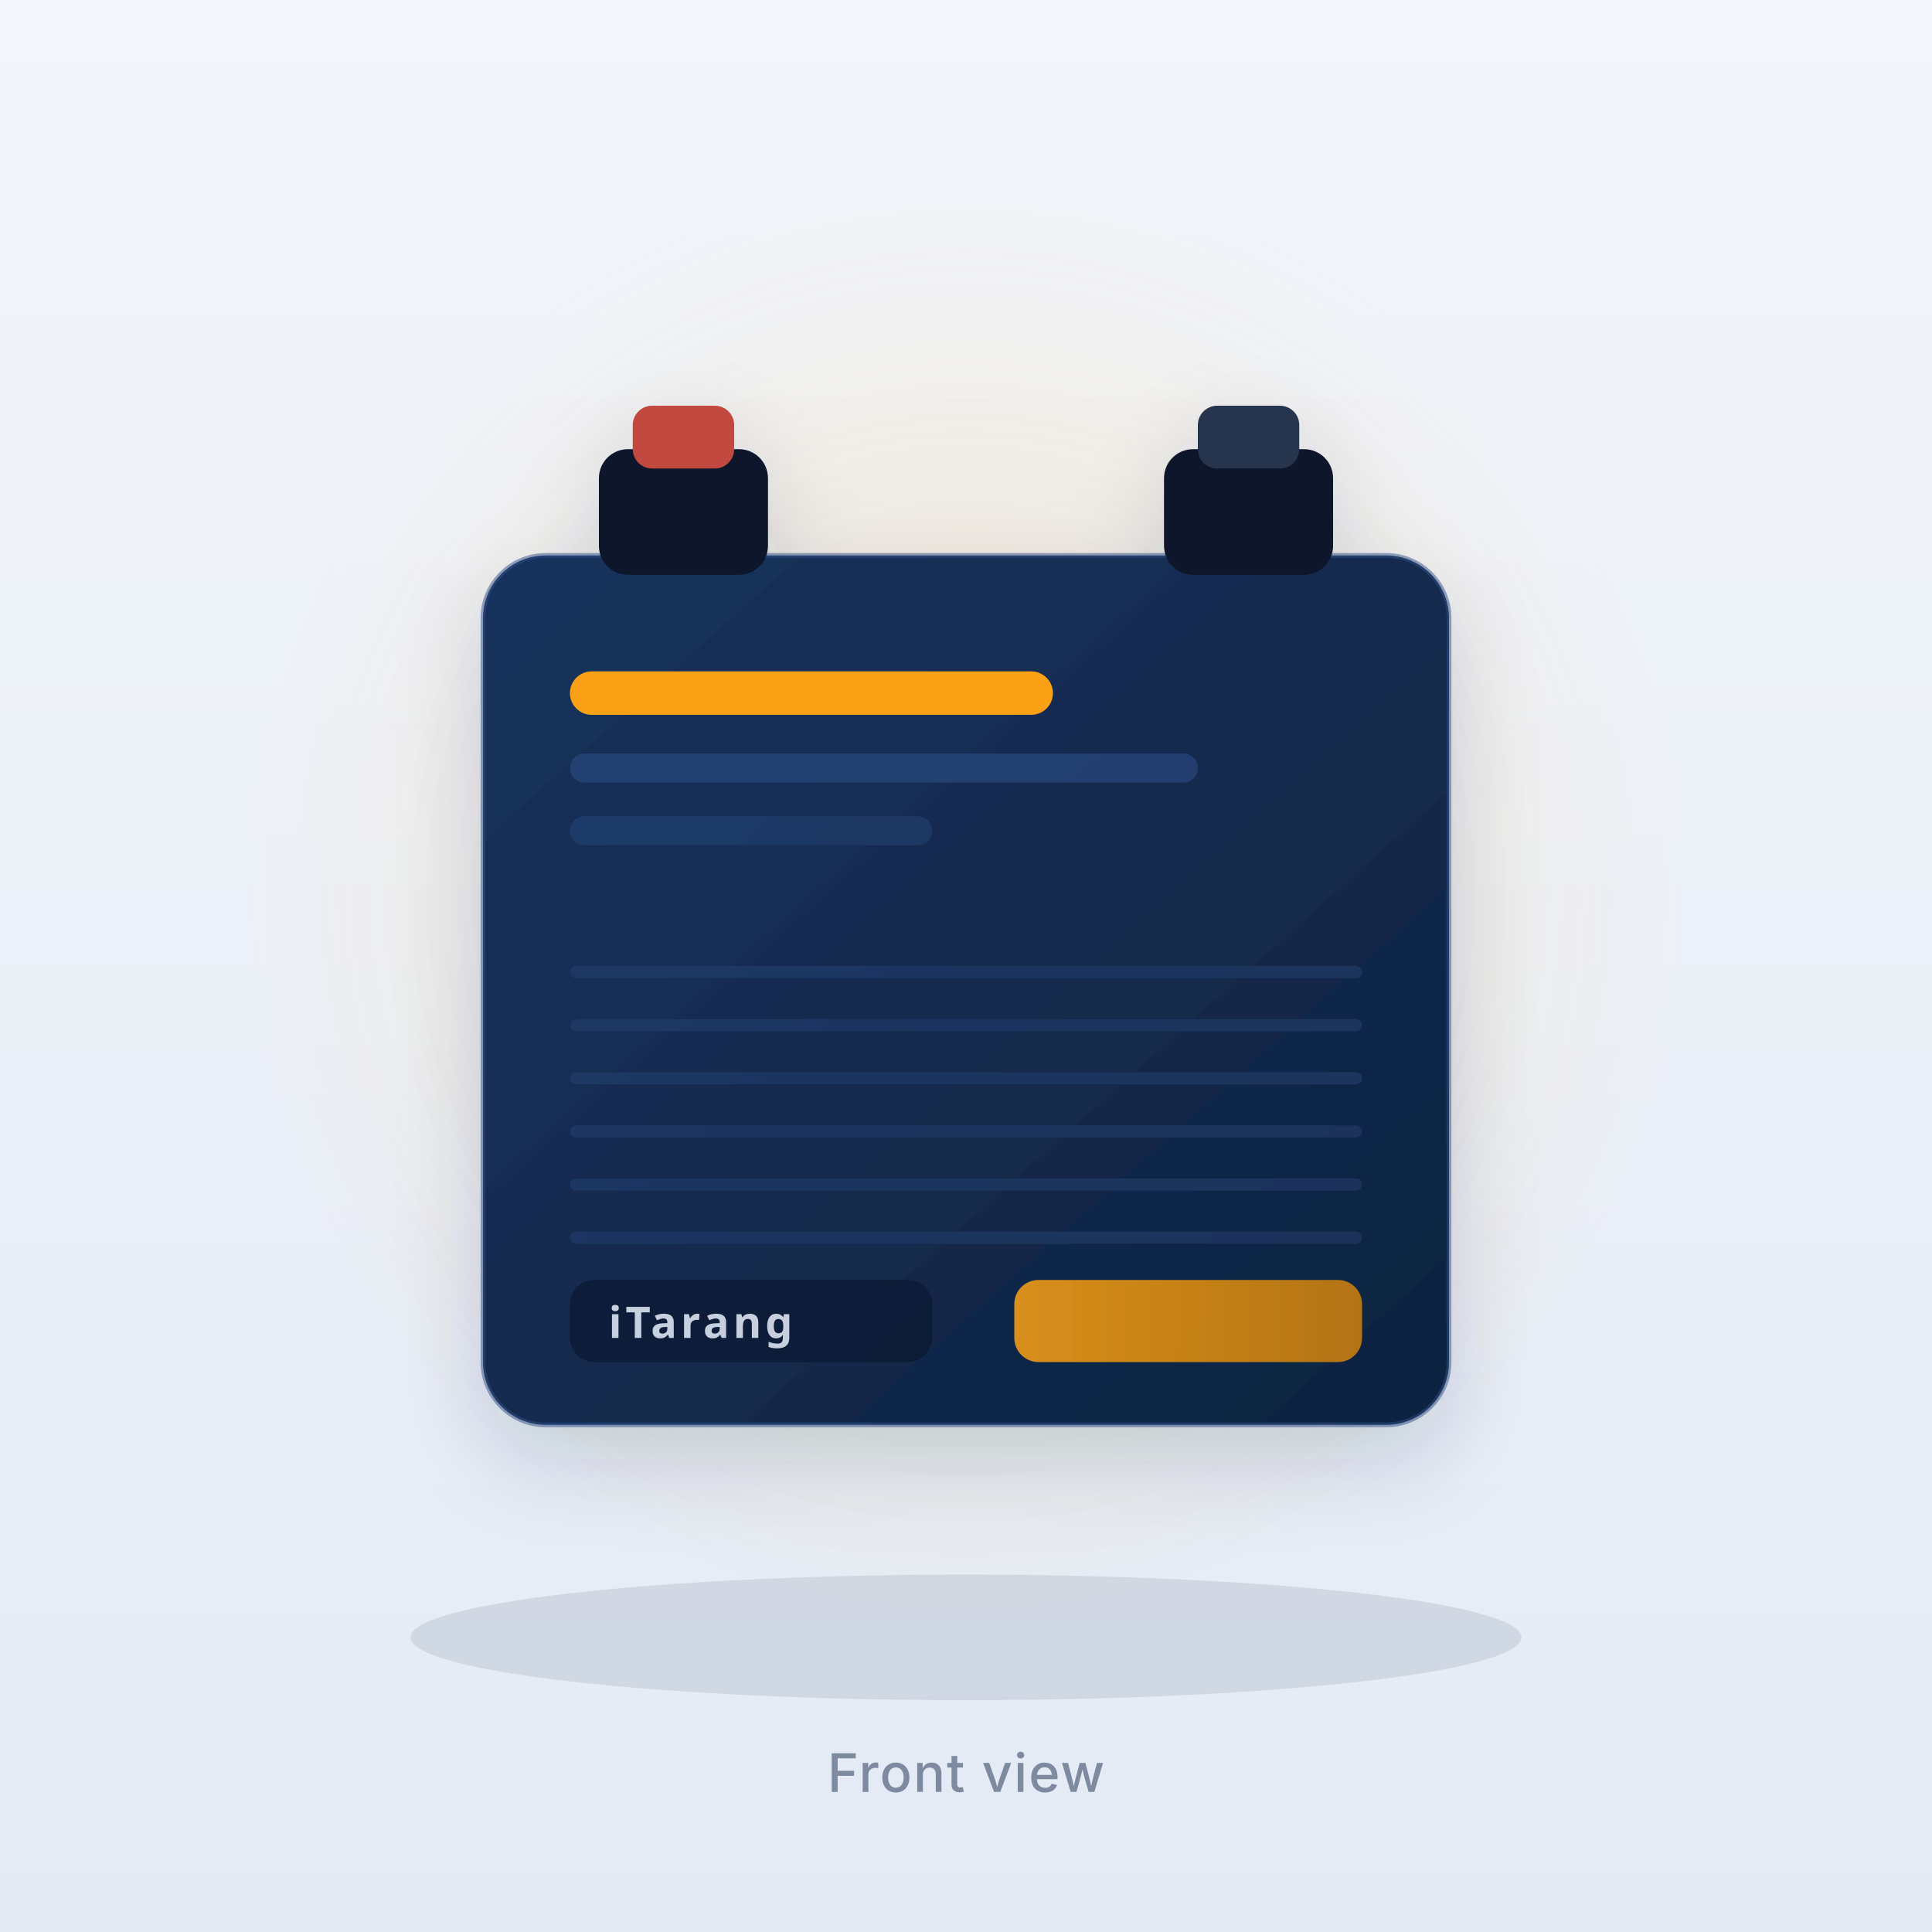
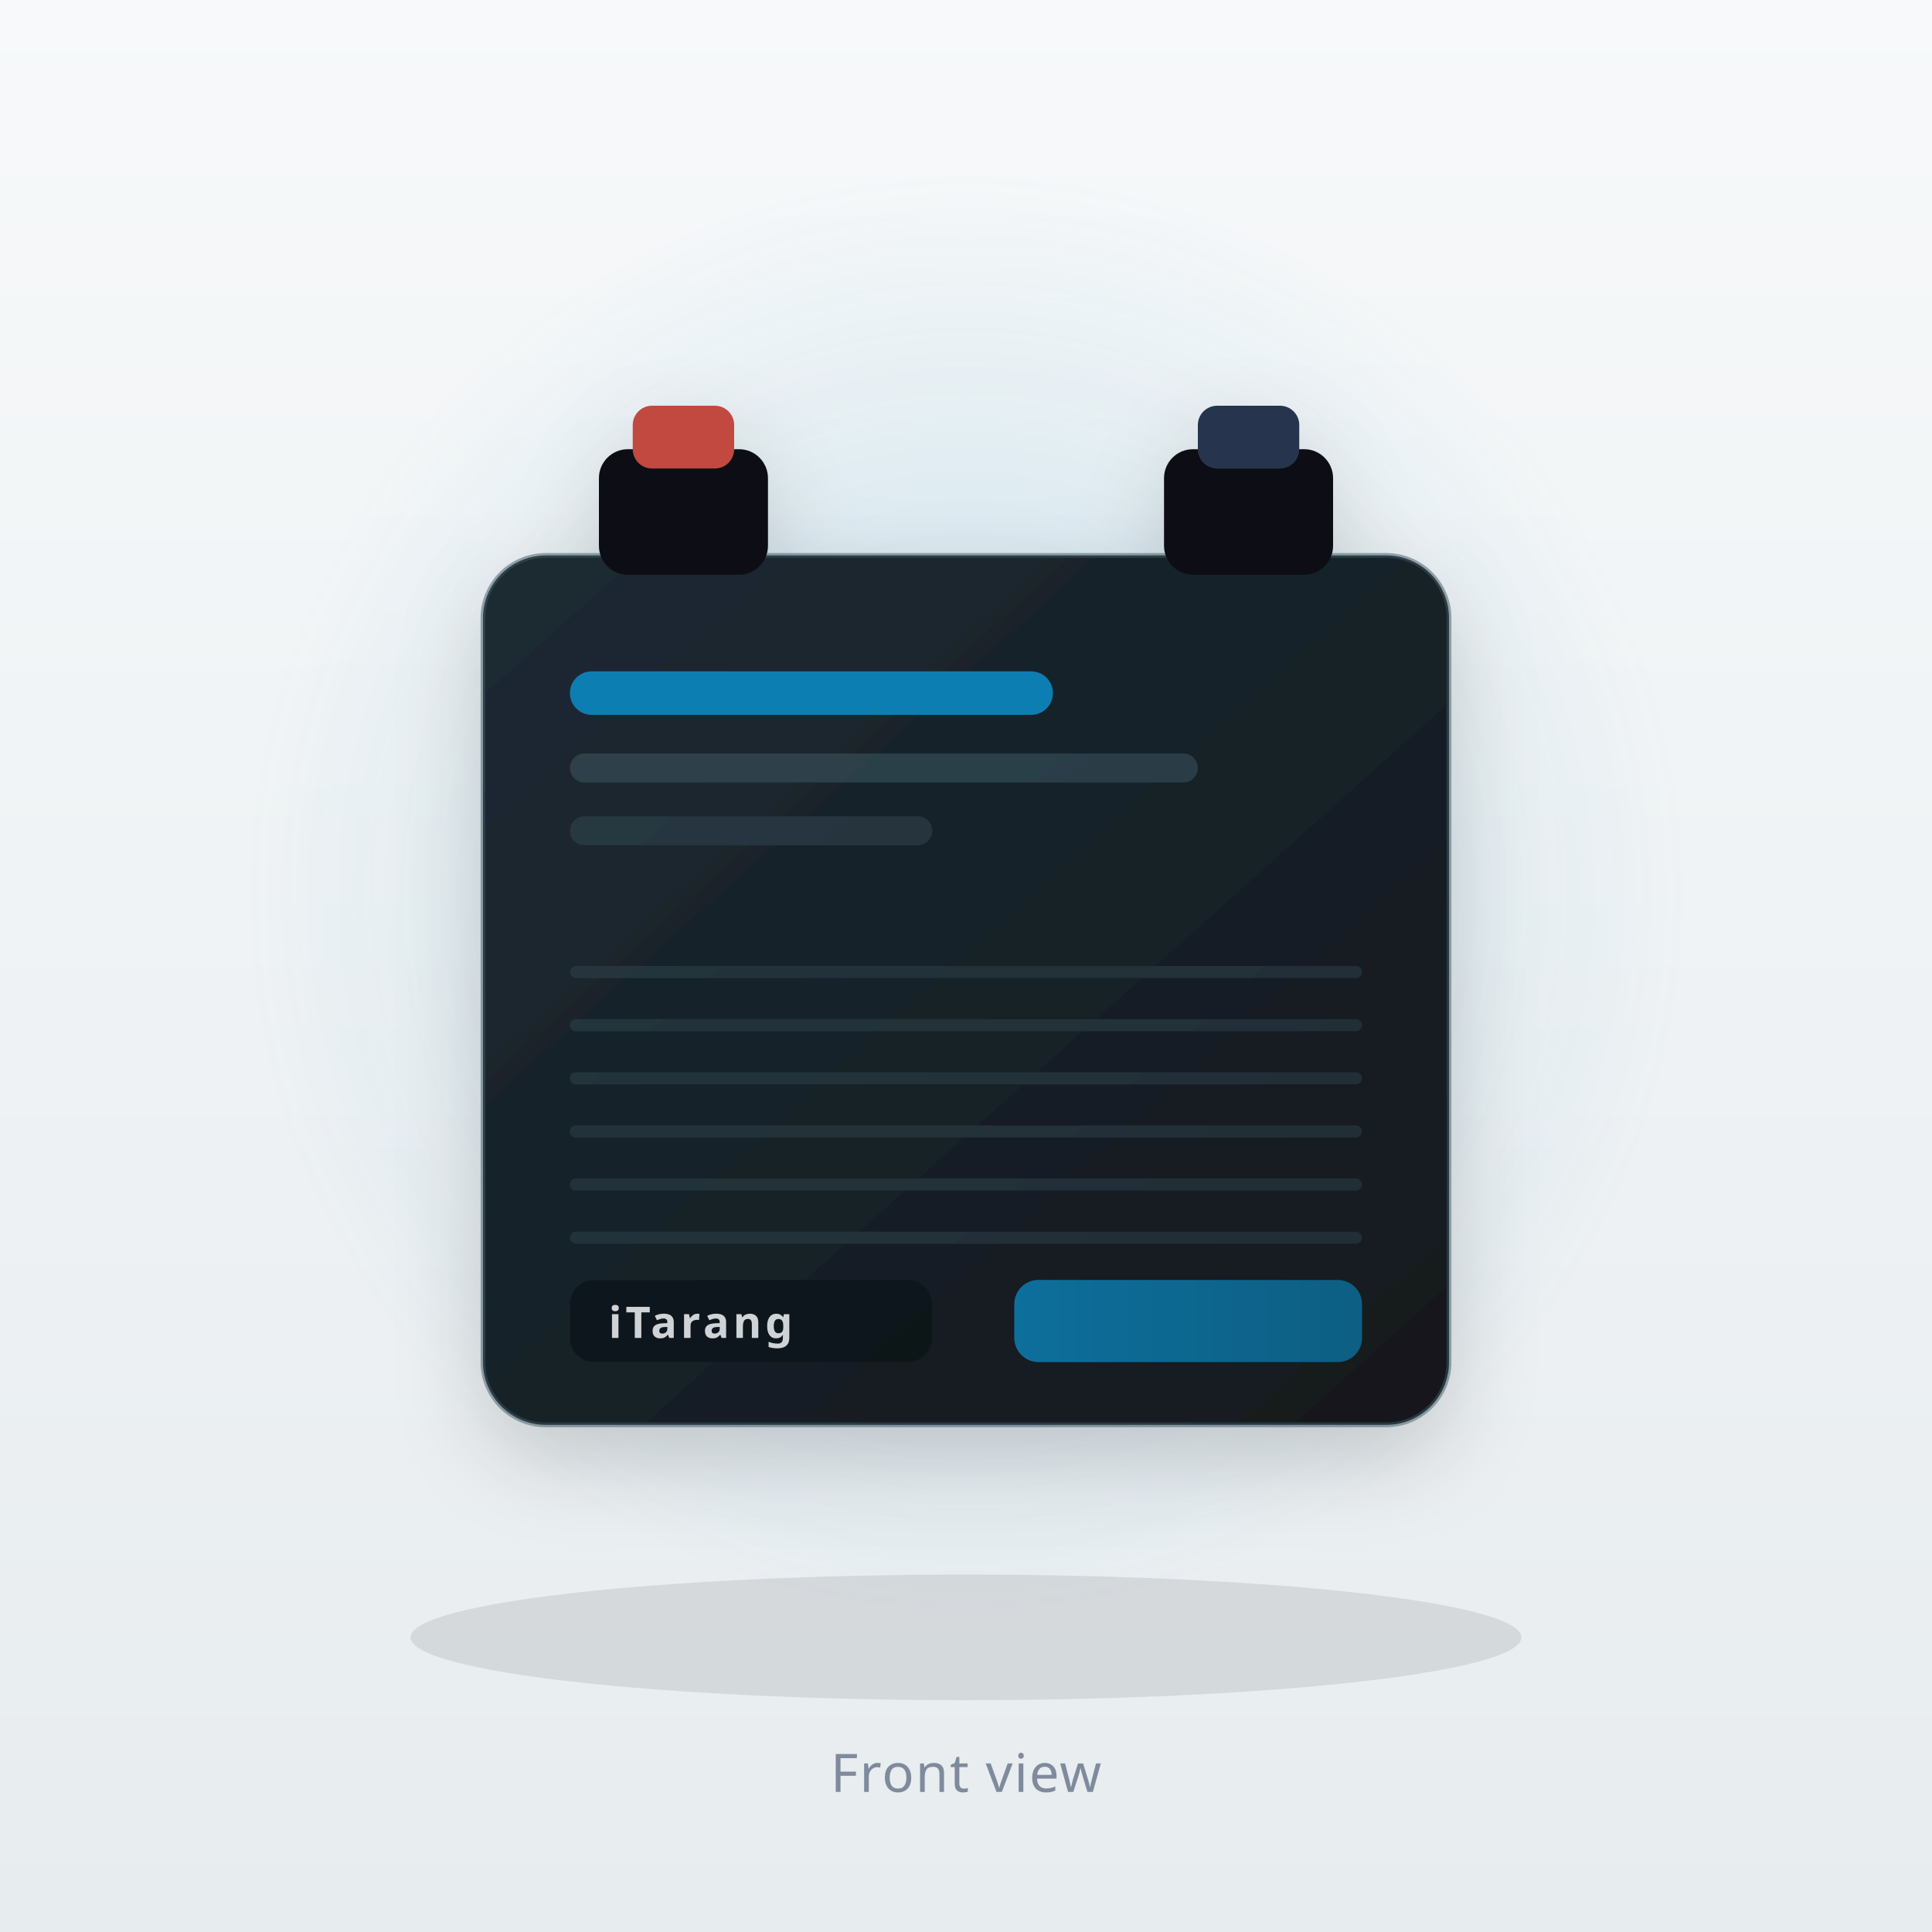
<svg xmlns="http://www.w3.org/2000/svg" viewBox="0 0 800 800" width="800" height="800" role="img" aria-labelledby="battery-3-front-title">
  <defs>
    <linearGradient id="bg" x1="0" y1="0" x2="0" y2="1">
-       <stop offset="0" stop-color="#f3f6fb" />
-       <stop offset="1" stop-color="#e4eaf4" />
+       <stop offset="0" stop-color="#f7f9fa" />
+       <stop offset="1" stop-color="#e7ecef" />
    </linearGradient>
    <linearGradient id="body" x1="0" y1="0" x2="1" y2="1">
-       <stop offset="0" stop-color="#17325c" />
-       <stop offset="1" stop-color="#0f2340" />
+       <stop offset="0" stop-color="#1d2a33" />
+       <stop offset="1" stop-color="#12181d" />
    </linearGradient>
    <linearGradient id="bodySide" x1="0" y1="0" x2="1" y2="0">
-       <stop offset="0" stop-color="#091729" />
-       <stop offset="1" stop-color="#0f2340" />
+       <stop offset="0" stop-color="#0b1013" />
+       <stop offset="1" stop-color="#12181d" />
    </linearGradient>
-     <linearGradient id="amber" x1="0" y1="0" x2="1" y2="0">
-       <stop offset="0" stop-color="#faa113" />
-       <stop offset="1" stop-color="#d1810a" />
+     <linearGradient id="accent" x1="0" y1="0" x2="1" y2="0">
+       <stop offset="0" stop-color="#107eb1" />
+       <stop offset="1" stop-color="#0b6a94" />
    </linearGradient>
    <radialGradient id="glow" cx="0.5" cy="0.5" r="0.5">
-       <stop offset="0" stop-color="#faa113" stop-opacity="0.55" />
-       <stop offset="1" stop-color="#faa113" stop-opacity="0" />
+       <stop offset="0" stop-color="#107eb1" stop-opacity="0.55" />
+       <stop offset="1" stop-color="#107eb1" stop-opacity="0" />
    </radialGradient>
    <filter id="soft" x="-20%" y="-20%" width="140%" height="140%">
-       <feDropShadow dx="0" dy="14" stdDeviation="18" flood-color="#0f2340" flood-opacity="0.16" />
+       <feDropShadow dx="0" dy="14" stdDeviation="18" flood-color="#12181d" flood-opacity="0.16" />
    </filter>
  </defs>
  <rect width="800" height="800" fill="url(#bg)" />
  <circle cx="400" cy="370" r="300" fill="url(#glow)" opacity="0.35" />
-   <ellipse cx="400" cy="678" rx="230" ry="26" fill="#0f2340" opacity="0.1" />
+   <ellipse cx="400" cy="678" rx="230" ry="26" fill="#12181d" opacity="0.1" />
  <g filter="url(#soft)">
    <rect x="200" y="230" width="400" height="360" rx="26" fill="url(#body)" />
-     <rect x="200" y="230" width="400" height="360" rx="26" fill="none" stroke="#2f4f88" stroke-width="2" opacity="0.5" />
-     <rect x="248" y="186" width="70" height="52" rx="12" fill="#091729" />
-     <rect x="482" y="186" width="70" height="52" rx="12" fill="#091729" />
+     <rect x="200" y="230" width="400" height="360" rx="26" fill="none" stroke="#3d5560" stroke-width="2" opacity="0.5" />
+     <rect x="248" y="186" width="70" height="52" rx="12" fill="#0b1013" />
+     <rect x="482" y="186" width="70" height="52" rx="12" fill="#0b1013" />
    <rect x="262" y="168" width="42" height="26" rx="8" fill="#c1483f" />
    <rect x="496" y="168" width="42" height="26" rx="8" fill="#26364d" />
-     <rect x="236" y="278" width="200" height="18" rx="9" fill="#faa113" />
-     <rect x="236" y="312" width="260" height="12" rx="6" fill="#2f4f88" opacity="0.55" />
-     <rect x="236" y="338" width="150" height="12" rx="6" fill="#2f4f88" opacity="0.35" />
-     <rect x="236" y="400" width="328" height="5" rx="2.5" fill="#2f4f88" opacity="0.32" />
-     <rect x="236" y="422" width="328" height="5" rx="2.5" fill="#2f4f88" opacity="0.32" />
-     <rect x="236" y="444" width="328" height="5" rx="2.5" fill="#2f4f88" opacity="0.32" />
-     <rect x="236" y="466" width="328" height="5" rx="2.5" fill="#2f4f88" opacity="0.32" />
-     <rect x="236" y="488" width="328" height="5" rx="2.5" fill="#2f4f88" opacity="0.32" />
-     <rect x="236" y="510" width="328" height="5" rx="2.5" fill="#2f4f88" opacity="0.32" />
-     <rect x="236" y="530" width="150" height="34" rx="10" fill="#091729" opacity="0.6" />
-     <text x="252" y="554" font-family="Sora, system-ui, sans-serif" font-size="18" font-weight="700" letter-spacing="1.5" fill="#e8eefb" opacity="0.85">iTarang</text>
-     <rect x="420" y="530" width="144" height="34" rx="10" fill="url(#amber)" opacity="0.85" />
+     <rect x="236" y="278" width="200" height="18" rx="9" fill="#107eb1" />
+     <rect x="236" y="312" width="260" height="12" rx="6" fill="#3d5560" opacity="0.55" />
+     <rect x="236" y="338" width="150" height="12" rx="6" fill="#3d5560" opacity="0.35" />
+     <rect x="236" y="400" width="328" height="5" rx="2.5" fill="#3d5560" opacity="0.32" />
+     <rect x="236" y="422" width="328" height="5" rx="2.5" fill="#3d5560" opacity="0.32" />
+     <rect x="236" y="444" width="328" height="5" rx="2.5" fill="#3d5560" opacity="0.32" />
+     <rect x="236" y="466" width="328" height="5" rx="2.5" fill="#3d5560" opacity="0.32" />
+     <rect x="236" y="488" width="328" height="5" rx="2.5" fill="#3d5560" opacity="0.32" />
+     <rect x="236" y="510" width="328" height="5" rx="2.5" fill="#3d5560" opacity="0.32" />
+     <rect x="236" y="530" width="150" height="34" rx="10" fill="#0b1013" opacity="0.6" />
+     <text x="252" y="554" font-family="'Plus Jakarta Sans', system-ui, sans-serif" font-size="18" font-weight="700" letter-spacing="1.5" fill="#f2f4f6" opacity="0.85">iTarang</text>
+     <rect x="420" y="530" width="144" height="34" rx="10" fill="url(#accent)" opacity="0.85" />
  </g>
-   <text x="400" y="742" text-anchor="middle" font-family="Inter, system-ui, sans-serif" font-size="22" font-weight="500" letter-spacing="0.6" fill="#16294a" opacity="0.5">Front view</text>
+   <text x="400" y="742" text-anchor="middle" font-family="'Plus Jakarta Sans', system-ui, sans-serif" font-size="22" font-weight="500" letter-spacing="0.6" fill="#16294a" opacity="0.5">Front view</text>
</svg>
